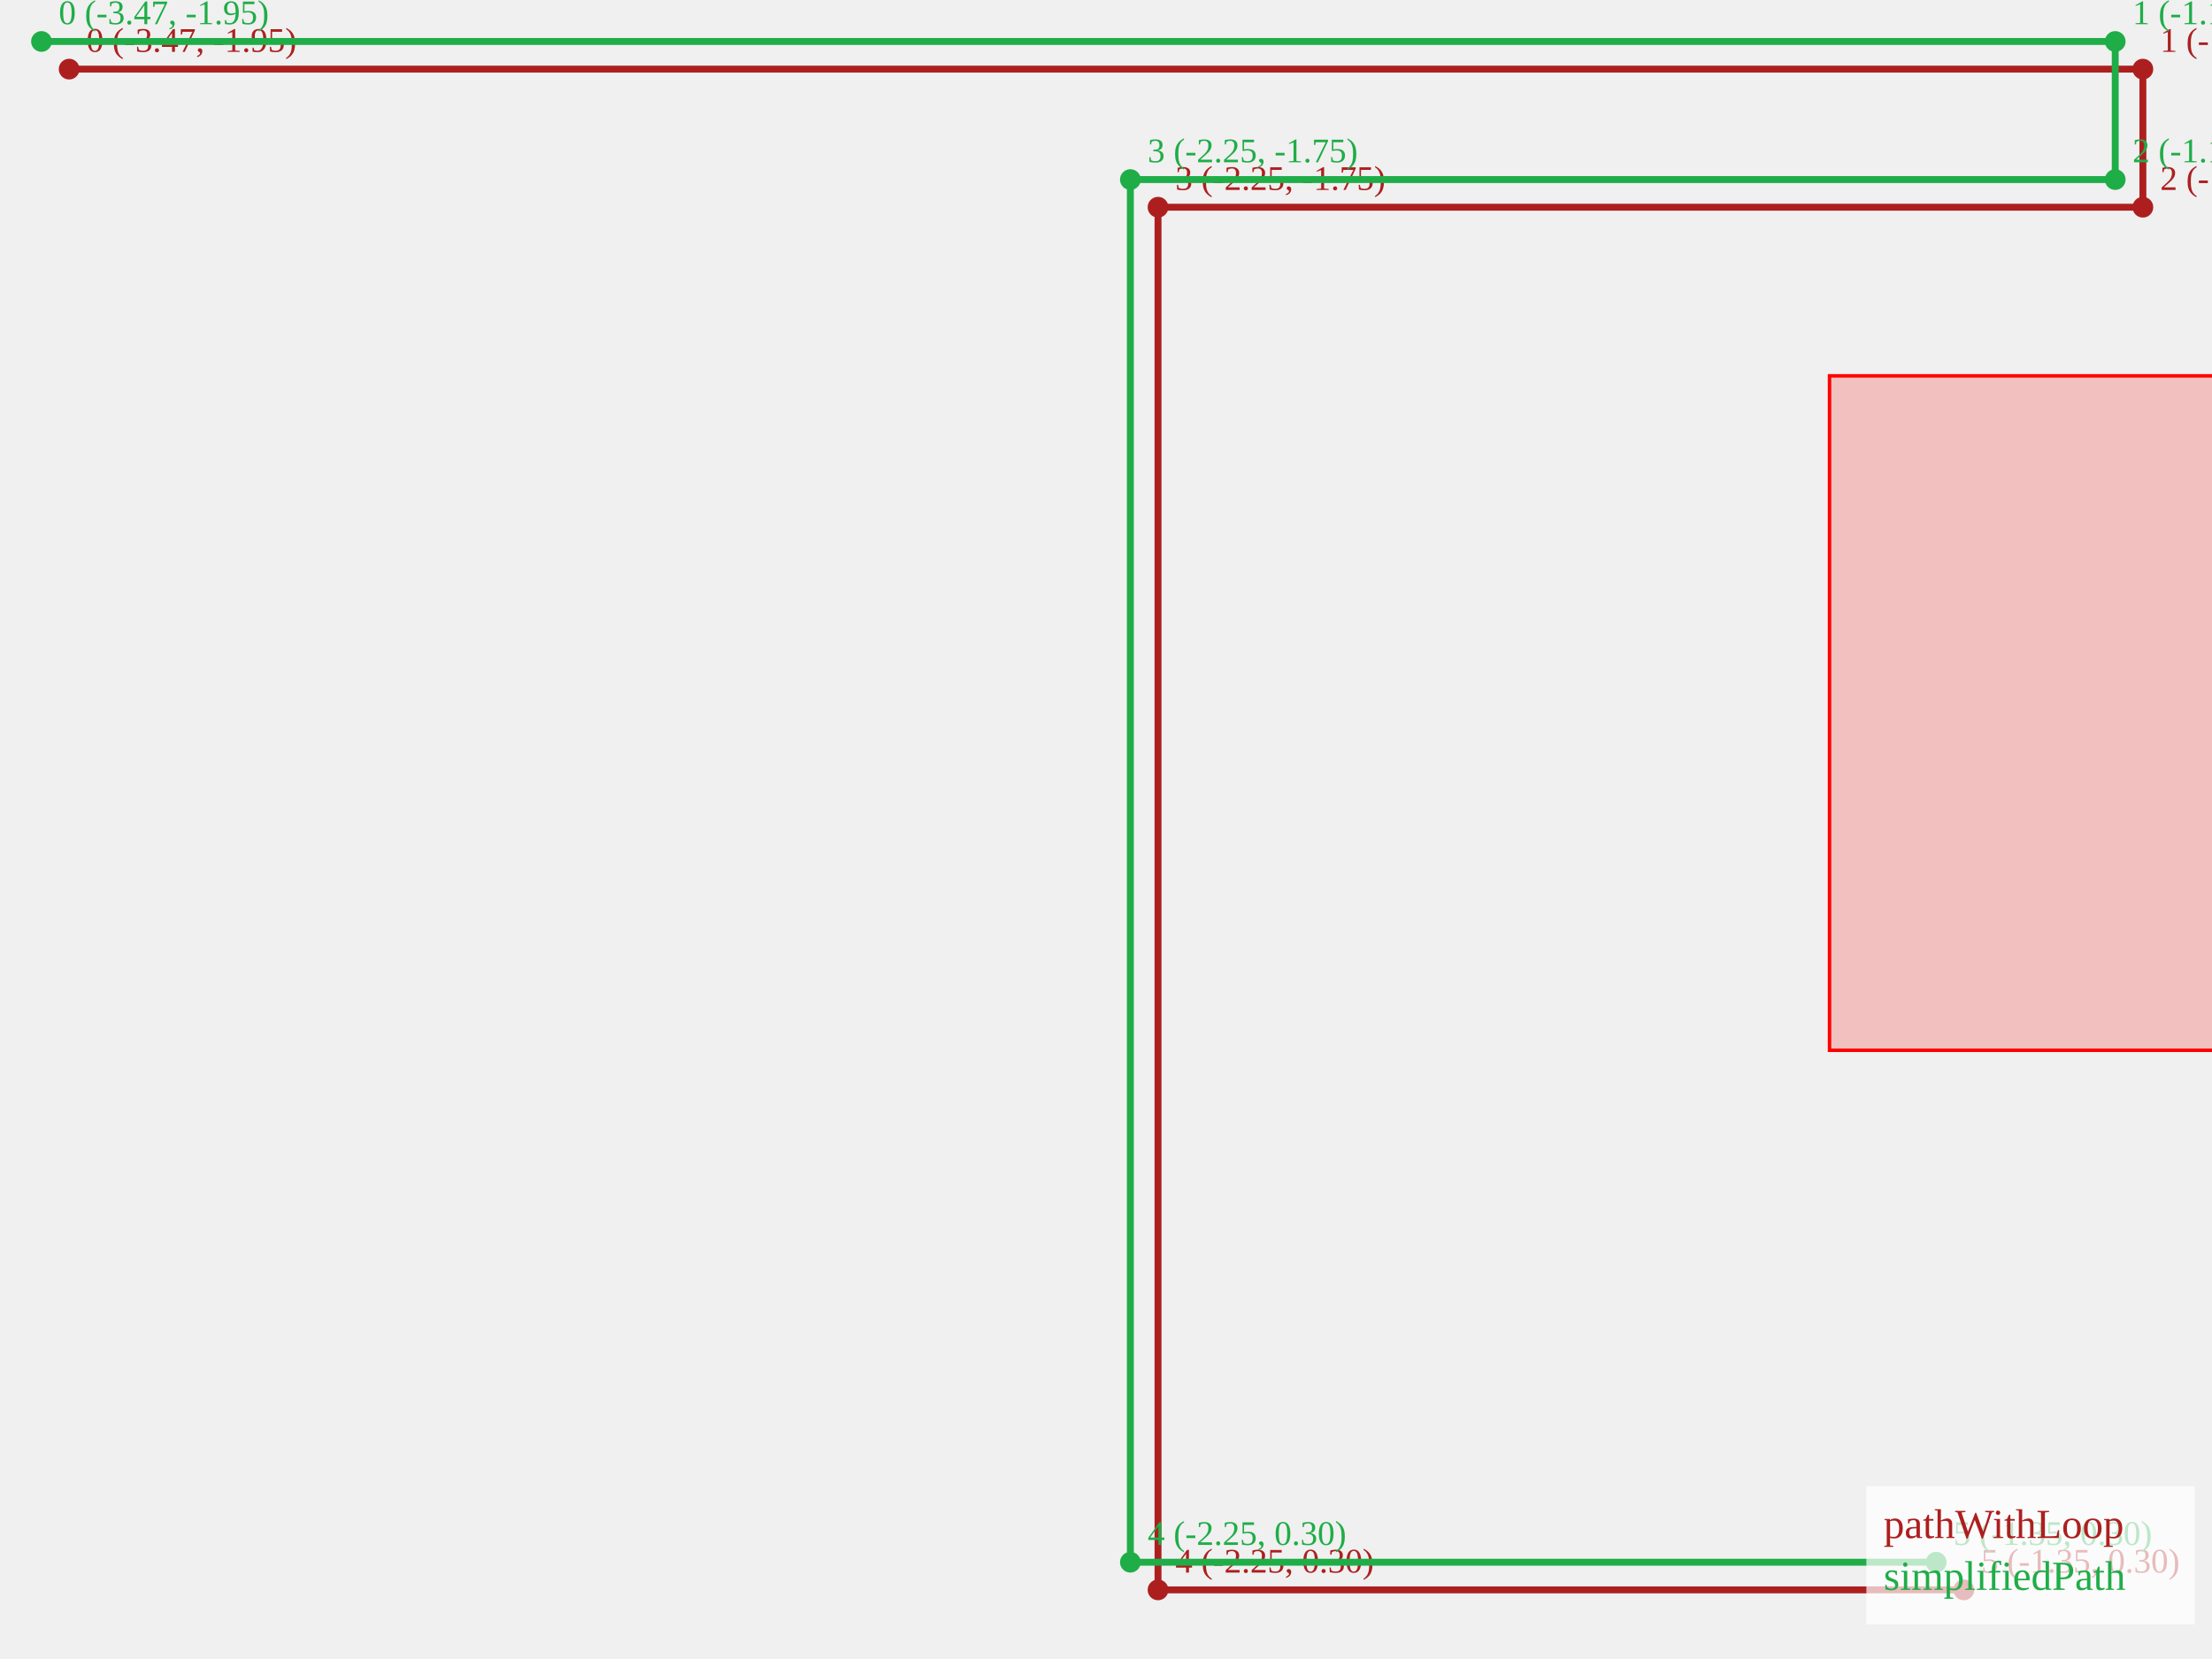
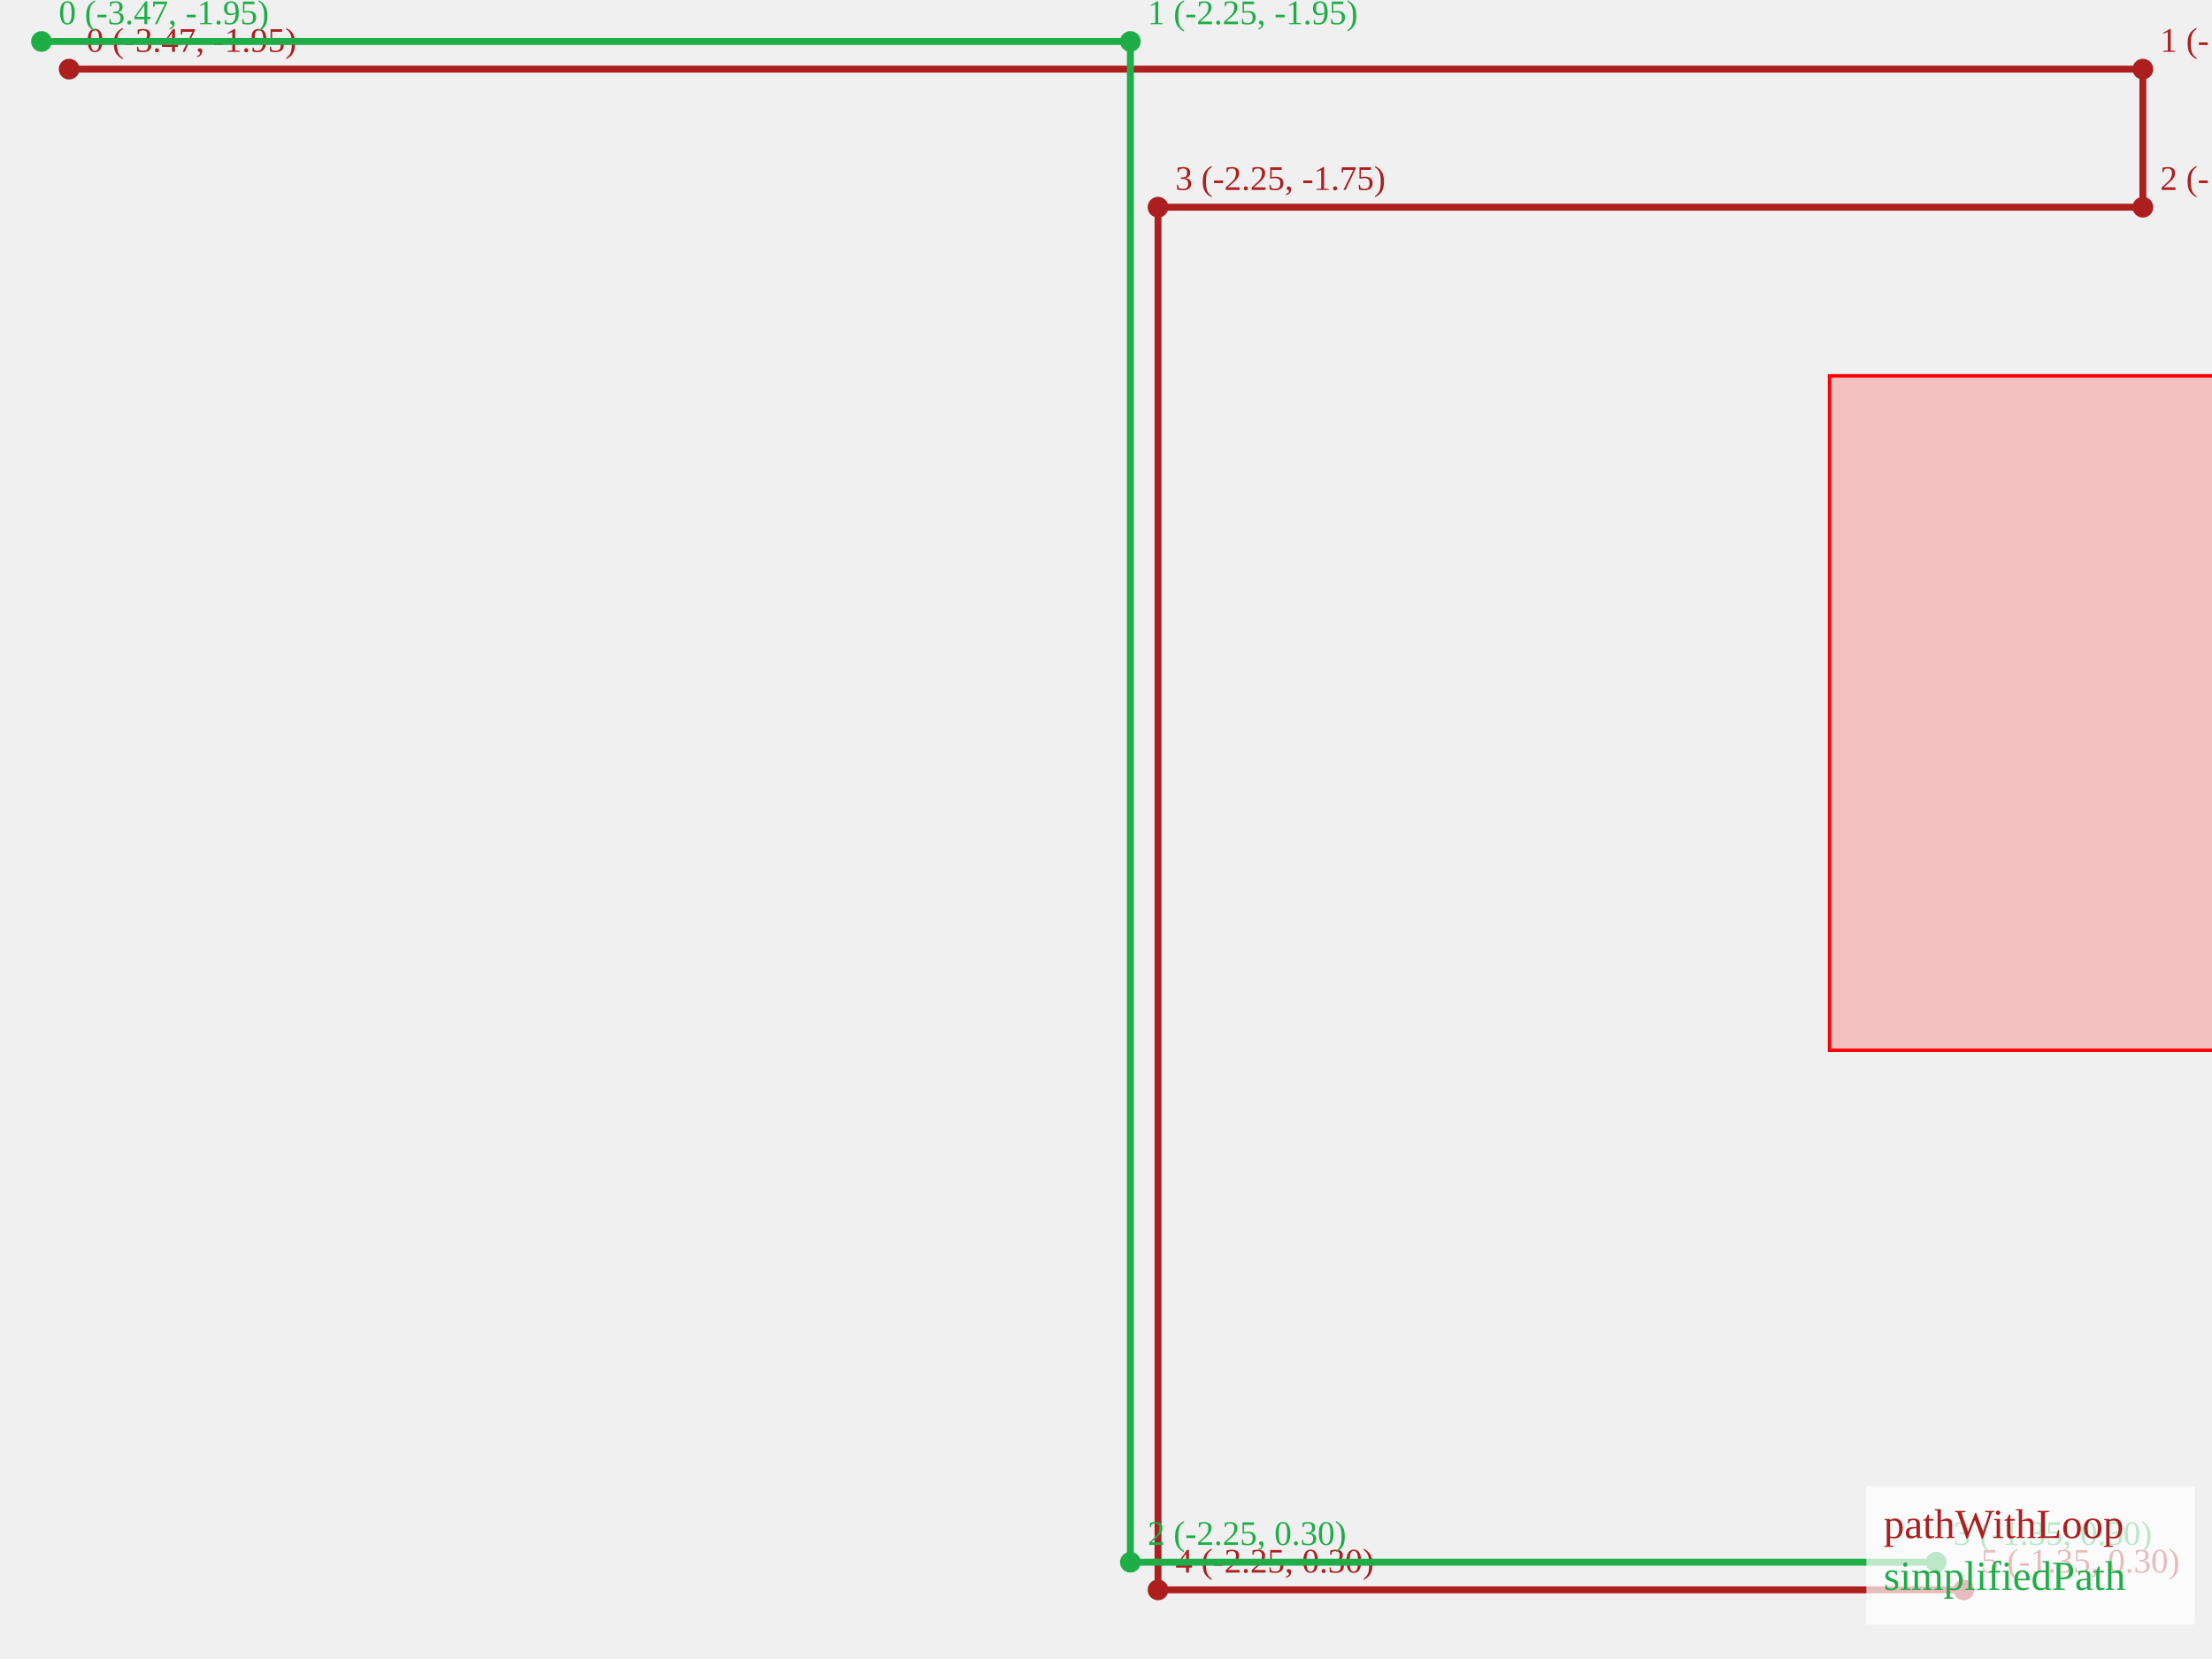
<svg xmlns="http://www.w3.org/2000/svg" width="640" height="480">
  <line x1="20" y1="20" x2="620" y2="20" stroke="hsl(0, 70%, 40%)" stroke-width="2" />
  <line x1="620" y1="20" x2="620" y2="59.954" stroke="hsl(0, 70%, 40%)" stroke-width="2" />
  <line x1="620" y1="59.954" x2="335.052" y2="59.954" stroke="hsl(0, 70%, 40%)" stroke-width="2" />
  <line x1="335.052" y1="59.954" x2="335.052" y2="460" stroke="hsl(0, 70%, 40%)" stroke-width="2" />
  <line x1="335.052" y1="460" x2="568.191" y2="460" stroke="hsl(0, 70%, 40%)" stroke-width="2" />
  <circle cx="20" cy="20" r="3" fill="hsl(0, 70%, 40%)" />
  <text x="25" y="15" font-size="10" fill="hsl(0, 70%, 40%)">0 (-3.47, -1.95)</text>
  <circle cx="620" cy="20" r="3" fill="hsl(0, 70%, 40%)" />
  <text x="625" y="15" font-size="10" fill="hsl(0, 70%, 40%)">1 (-1.15, -1.95)</text>
  <circle cx="620" cy="59.954" r="3" fill="hsl(0, 70%, 40%)" />
  <text x="625" y="54.954" font-size="10" fill="hsl(0, 70%, 40%)">2 (-1.15, -1.75)</text>
  <circle cx="335.052" cy="59.954" r="3" fill="hsl(0, 70%, 40%)" />
  <text x="340.052" y="54.954" font-size="10" fill="hsl(0, 70%, 40%)">3 (-2.25, -1.75)</text>
  <circle cx="335.052" cy="460" r="3" fill="hsl(0, 70%, 40%)" />
  <text x="340.052" y="455" font-size="10" fill="hsl(0, 70%, 40%)">4 (-2.25, 0.30)</text>
  <circle cx="568.191" cy="460" r="3" fill="hsl(0, 70%, 40%)" />
  <text x="573.191" y="455" font-size="10" fill="hsl(0, 70%, 40%)">5 (-1.35, 0.30)</text>
-   <line x1="12" y1="12" x2="612" y2="12" stroke="hsl(137.5, 70%, 40%)" stroke-width="2" />
-   <line x1="612" y1="12" x2="612" y2="51.954" stroke="hsl(137.5, 70%, 40%)" stroke-width="2" />
-   <line x1="612" y1="51.954" x2="327.052" y2="51.954" stroke="hsl(137.5, 70%, 40%)" stroke-width="2" />
-   <line x1="327.052" y1="51.954" x2="327.052" y2="452" stroke="hsl(137.5, 70%, 40%)" stroke-width="2" />
+   <line x1="12" y1="12" x2="327.052" y2="12" stroke="hsl(137.5, 70%, 40%)" stroke-width="2" />
+   <line x1="327.052" y1="12" x2="327.052" y2="452" stroke="hsl(137.5, 70%, 40%)" stroke-width="2" />
  <line x1="327.052" y1="452" x2="560.191" y2="452" stroke="hsl(137.5, 70%, 40%)" stroke-width="2" />
  <circle cx="12" cy="12" r="3" fill="hsl(137.5, 70%, 40%)" />
  <text x="17" y="7" font-size="10" fill="hsl(137.5, 70%, 40%)">0 (-3.47, -1.95)</text>
-   <circle cx="612" cy="12" r="3" fill="hsl(137.5, 70%, 40%)" />
-   <text x="617" y="7" font-size="10" fill="hsl(137.5, 70%, 40%)">1 (-1.15, -1.95)</text>
-   <circle cx="612" cy="51.954" r="3" fill="hsl(137.5, 70%, 40%)" />
-   <text x="617" y="46.954" font-size="10" fill="hsl(137.5, 70%, 40%)">2 (-1.15, -1.75)</text>
-   <circle cx="327.052" cy="51.954" r="3" fill="hsl(137.5, 70%, 40%)" />
-   <text x="332.052" y="46.954" font-size="10" fill="hsl(137.5, 70%, 40%)">3 (-2.25, -1.75)</text>
+   <circle cx="327.052" cy="12" r="3" fill="hsl(137.5, 70%, 40%)" />
+   <text x="332.052" y="7" font-size="10" fill="hsl(137.5, 70%, 40%)">1 (-2.25, -1.95)</text>
  <circle cx="327.052" cy="452" r="3" fill="hsl(137.5, 70%, 40%)" />
-   <text x="332.052" y="447" font-size="10" fill="hsl(137.5, 70%, 40%)">4 (-2.25, 0.30)</text>
+   <text x="332.052" y="447" font-size="10" fill="hsl(137.5, 70%, 40%)">2 (-2.25, 0.30)</text>
  <circle cx="560.191" cy="452" r="3" fill="hsl(137.5, 70%, 40%)" />
-   <text x="565.191" y="447" font-size="10" fill="hsl(137.5, 70%, 40%)">5 (-1.35, 0.30)</text>
+   <text x="565.191" y="447" font-size="10" fill="hsl(137.5, 70%, 40%)">3 (-1.35, 0.30)</text>
  <rect x="529.335" y="108.74" width="259.044" height="195.144" fill="rgba(255,0,0,0.2)" stroke="red" stroke-width="1" />
  <g transform="translate(540, 430)">
    <rect x="0" y="0" width="95" height="40" fill="white" opacity="0.7" />
    <text x="5" y="15" font-size="12" fill="hsl(0, 70%, 40%)">pathWithLoop</text>
    <text x="5" y="30" font-size="12" fill="hsl(137.5, 70%, 40%)">simplifiedPath</text>
  </g>
</svg>
